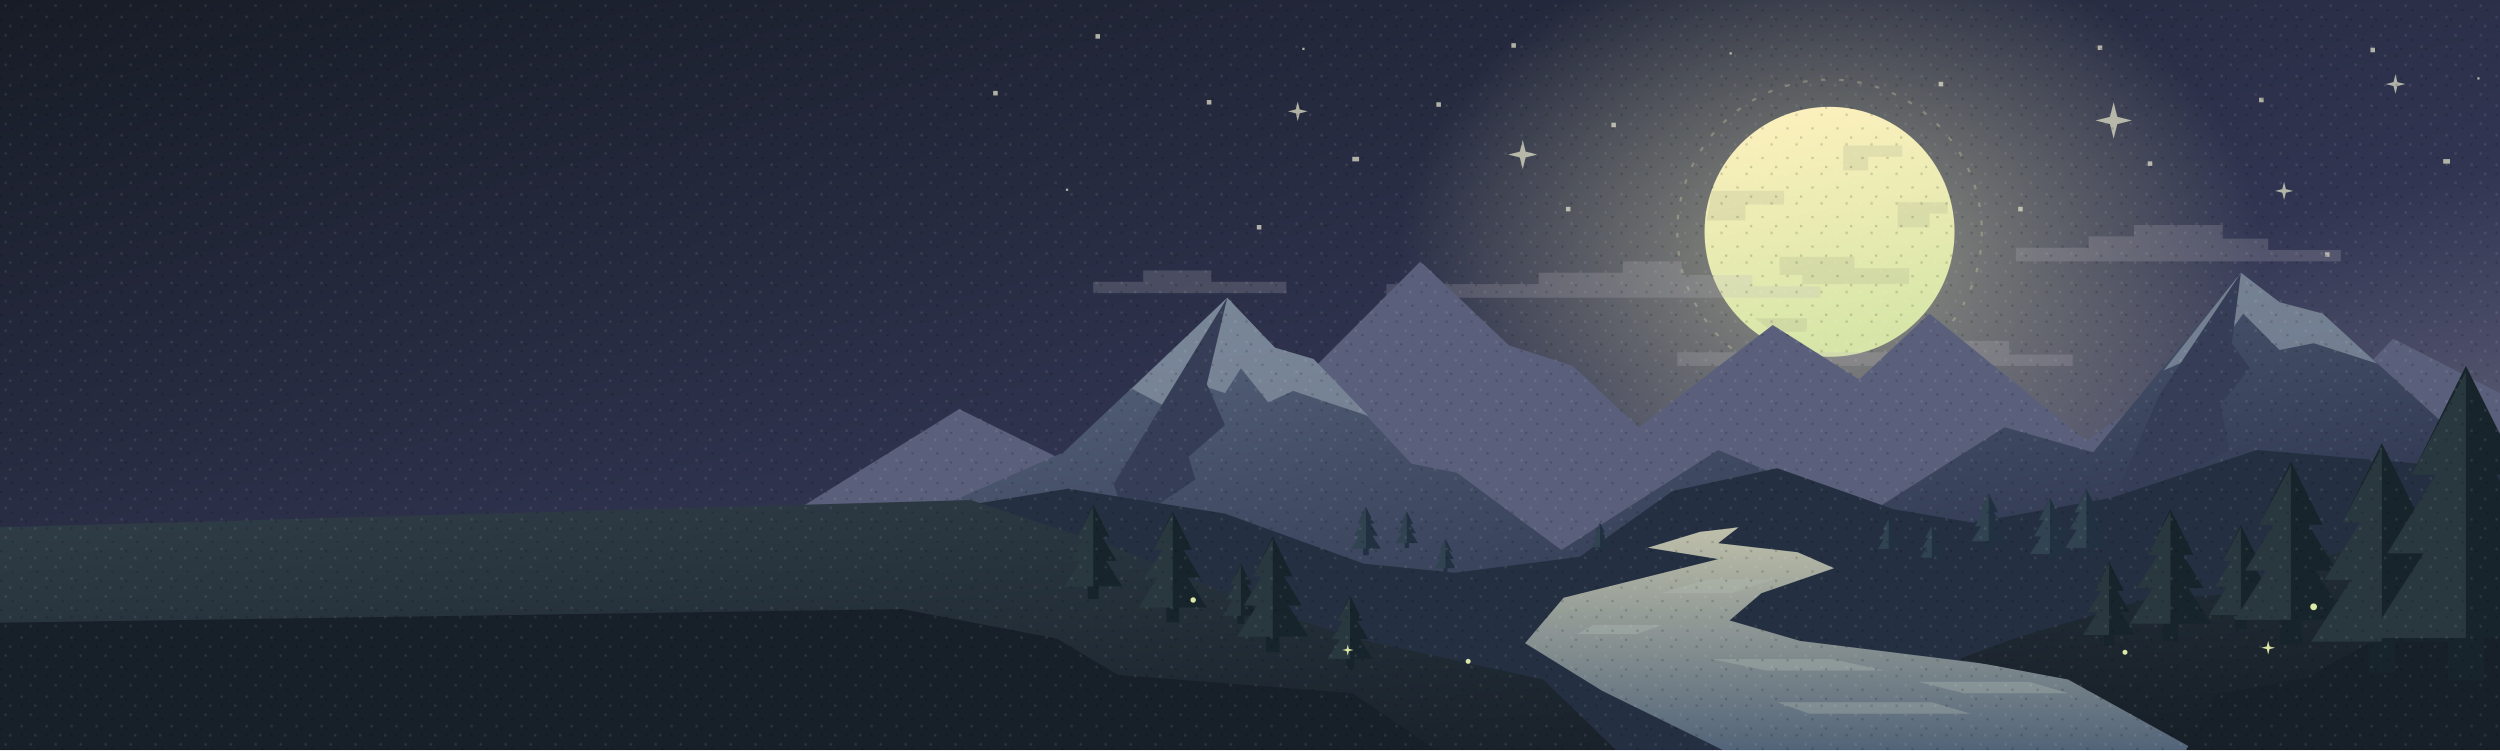
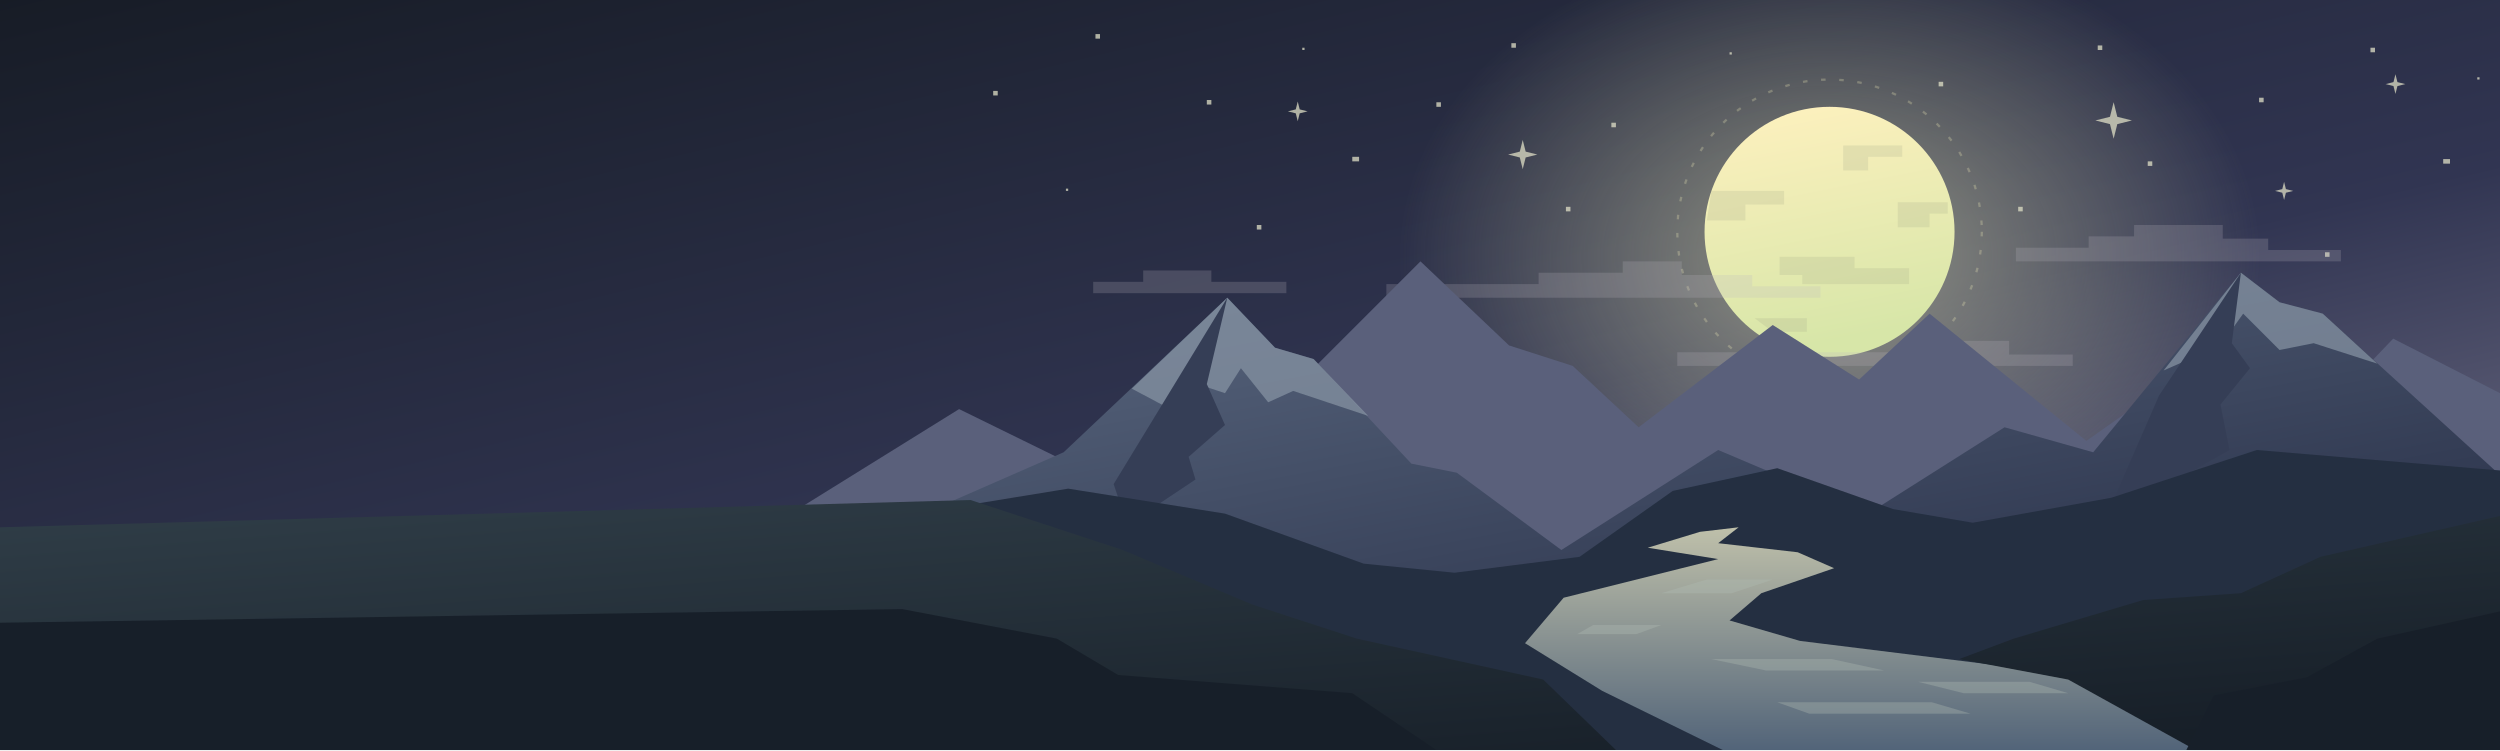
<svg xmlns="http://www.w3.org/2000/svg" id="landscape" viewBox="0 0 1100 330" preserveAspectRatio="xMidYMid slice">
  <defs>
    <linearGradient id="sky" x2=".8" y2="1" gradientUnits="objectBoundingBox">
      <stop stop-color="#171c26" />
      <stop offset=".62" stop-color="#313552" />
      <stop offset="1" stop-color="#747389" />
    </linearGradient>
    <linearGradient id="moon" x2=".2" y2="1">
      <stop stop-color="#fff1bf" />
      <stop offset="1" stop-color="#d7e6a8" />
    </linearGradient>
    <linearGradient id="ridge" x2=".65" y2="1">
      <stop stop-color="#5c6a82" />
      <stop offset="1" stop-color="#242b43" />
    </linearGradient>
    <linearGradient id="grass" x2=".8" y2="1">
      <stop stop-color="#303e48" />
      <stop offset="1" stop-color="#171f28" />
    </linearGradient>
    <linearGradient id="river" x2="0" y2="1">
      <stop stop-color="#bfc0aa" />
      <stop offset="1" stop-color="#526479" />
    </linearGradient>
    <radialGradient id="glow">
      <stop stop-color="#e7e6b4" stop-opacity=".55" />
      <stop offset="1" stop-color="#e7e6b4" stop-opacity="0" />
    </radialGradient>
    <pattern id="grain" width="11" height="13" patternUnits="userSpaceOnUse">
      <path d="M2 2h1v1H2zm7 5h1v1H9zm-5 4h1v1H4z" fill="#fff" opacity=".10" />
      <path d="M5 4h1v1H5zm4 7h1v1H9zM0 8h1v1H0z" opacity=".16" />
    </pattern>
    <g id="pine">
      <path d="M0 0 9 18H5l8 13H7l9 14H3v7h-6v-7h-13l9-14h-6l8-13h-4Z" />
      <path d="M0 1v44h-16l9-14h-6l8-13h-4Z" fill="#849ba2" opacity=".17" />
    </g>
    <g id="star">
      <path d="M0-7 1.4-1.4 7 0 1.4 1.4 0 7-1.4 1.4-7 0-1.4-1.4Z" />
    </g>
+     <g id="trail-finish">
+       <g fill="#dce9a6">
+         <use href="#star" transform="translate(593 286) scale(.35)" />
+         <use href="#star" transform="translate(998 285) scale(.43)" />
+         <circle cx="646" cy="291" r="1.1" />
+         <circle cx="1018" cy="267" r="1.5" />
+         <circle cx="525" cy="264" r="1.2" />
+         <circle cx="935" cy="287" r="1.1" />
+       </g>
+       <path fill="url(#grain)" d="M0 0h1100v330H0z" />
+     </g>
  </defs>
  <path fill="url(#sky)" d="M0 0h1100v330H0z" />
  <ellipse cx="805" cy="113" rx="190" ry="141" fill="url(#glow)" />
  <g fill="#dfdfc6" opacity=".75">
    <path d="M437 40h2v2h-2zm32 43h1v1h-1zm13-68h2v2h-2zm49 29h2v2h-2zm22 55h2v2h-2zm20-78h1v1h-1zm22 48h3v2h-3zm37-24h2v2h-2zm33-26h2v2h-2zm24 72h2v2h-2zm20-37h2v2h-2zm52-31h1v1h-1zm92 13h2v2h-2zm35 55h2v2h-2zm35-71h2v2h-2zm22 51h2v2h-2zm49-28h2v2h-2zm29 68h2v2h-2zm20-90h2v2h-2zm32 49h3v2h-3zm15-36h1v1h-1z" />
    <use href="#star" transform="translate(571 49) scale(.62)" />
    <use href="#star" transform="translate(670 68) scale(.92)" />
    <use href="#star" transform="translate(930 53) scale(1.15)" />
    <use href="#star" transform="translate(1005 84) scale(.57)" />
    <use href="#star" transform="translate(1054 37) scale(.62)" />
  </g>
  <circle cx="805" cy="102" r="67" fill="none" stroke="#ece8b8" stroke-opacity=".28" stroke-dasharray="2 6" />
  <circle cx="805" cy="102" r="55" fill="url(#moon)" />
  <path d="M753 84h32v6h-17v7h-17zm30 29h33v5h24v7h-47v-4h-10zm28-49h26v5h-15v6h-11zm24 25h22v5h-8v6h-14zm-63 51h23v6h-15z" fill="#a3a989" opacity=".22" />
  <g fill="#b9b6bf" opacity=".22">
    <path d="M610 125h67v-5h37v-5h26v6h31v5h30v5H610z" />
    <path d="M887 109h32v-5h20v-5h39v6h20v5h32v5H887z" />
    <path d="M738 155h104v-5h42v6h28v5H738z" />
    <path d="M481 124h22v-5h30v5h33v5h-85z" />
  </g>
  <path fill="#5a607b" d="m327 239 95-59 51 25 65-60 35 22 52-52 39 37 28 9 29 27 59-45 38 24 31-29 69 56 68-48 45 26 22-23 47 24v105H327Z" />
  <path fill="url(#ridge)" d="m372 241 96-42 72-68 21 22 17 5 43 46 20 4 46 34 69-44 66 28 60-38 39 11 65-79 17 13 19 5 78 71v121H372z" />
  <path fill="#8996a5" opacity=".7" d="m498 171 42-40 21 22 17 5 24 25-33-11-11 5-12-15-7 11-12-4-14 10zm454-8 34-43 17 13 19 5 24 22-28-9-15 3-16-16-10 14z" />
  <path fill="#353e56" d="m490 213 50-82-9 38 8 18-16 14 3 10-30 20zm460-39 36-54-4 31 8 11-13 16 4 20-55 31z" />
  <path fill="#242f41" d="m0 249 372-18 98-16 69 11 61 22 40 4 55-7 41-29 46-10 51 18 35 6 61-11 64-21 107 9v123H0z" />
  <path fill="url(#river)" d="m748 234 17-2-9 7 35 4 16 7-32 11-14 12 31 9 113 14 65 34H758l-53-26-34-21 17-20 68-17-31-5z" />
  <g fill="#b1bbb3" opacity=".34">
    <path d="M751 255h29l-18 6h-31zm-50 20h30l-11 4h-26zm52 15h53l23 5h-52zm29 19h68l17 5h-71zm62-9h49l17 5h-46z" />
  </g>
  <path fill="url(#grass)" d="m0 232 427-12 67 22 57 24 46 15 82 18 32 31H0zm1100-5-79 18-35 16-43 3-57 17-24 9 48 9 56 31h134z" />
  <path fill="#171f29" d="m0 274 397-6 68 13 27 16 103 8 37 25H0zm1100-5-54 12-31 17-41 8-12 24h138z" />
-   <g fill="#213141">
-     <use href="#pine" transform="translate(601 223) scale(.41)" />
-     <use href="#pine" transform="translate(619 225) scale(.31)" />
-     <use href="#pine" transform="translate(636 237) scale(.29)" />
-     <use href="#pine" transform="translate(704 230) scale(.24)" />
-     <use href="#pine" transform="translate(831 228) scale(.3)" />
-     <use href="#pine" transform="translate(850 231) scale(.32)" />
-     <use href="#pine" transform="translate(875 217) scale(.47)" />
-     <use href="#pine" transform="translate(902 219) scale(.55)" />
-     <use href="#pine" transform="translate(918 215) scale(.58)" />
-   </g>
-   <g fill="#17242b">
-     <use href="#pine" transform="translate(481 222) scale(.8)" />
-     <use href="#pine" transform="translate(516 225) scale(.94)" />
-     <use href="#pine" transform="translate(546 248) scale(.51)" />
-     <use href="#pine" transform="translate(560 236) scale(.98)" />
-     <use href="#pine" transform="translate(594 262) scale(.62)" />
-     <use href="#pine" transform="translate(928 247) scale(.72)" />
-     <use href="#pine" transform="translate(955 224) scale(1.12)" />
-     <use href="#pine" transform="translate(986 231) scale(.88)" />
-     <use href="#pine" transform="translate(1008 203) scale(1.55)" />
-     <use href="#pine" transform="translate(1048 195) scale(1.94)" />
-     <use href="#pine" transform="translate(1085 161) scale(2.66)" />
-   </g>
-   <g fill="#dce9a6">
-     <use href="#star" transform="translate(593 286) scale(.35)" />
-     <use href="#star" transform="translate(998 285) scale(.43)" />
-     <circle cx="646" cy="291" r="1.1" />
-     <circle cx="1018" cy="267" r="1.5" />
-     <circle cx="525" cy="264" r="1.2" />
-     <circle cx="935" cy="287" r="1.1" />
-   </g>
-   <path fill="url(#grain)" d="M0 0h1100v330H0z" />
</svg>
